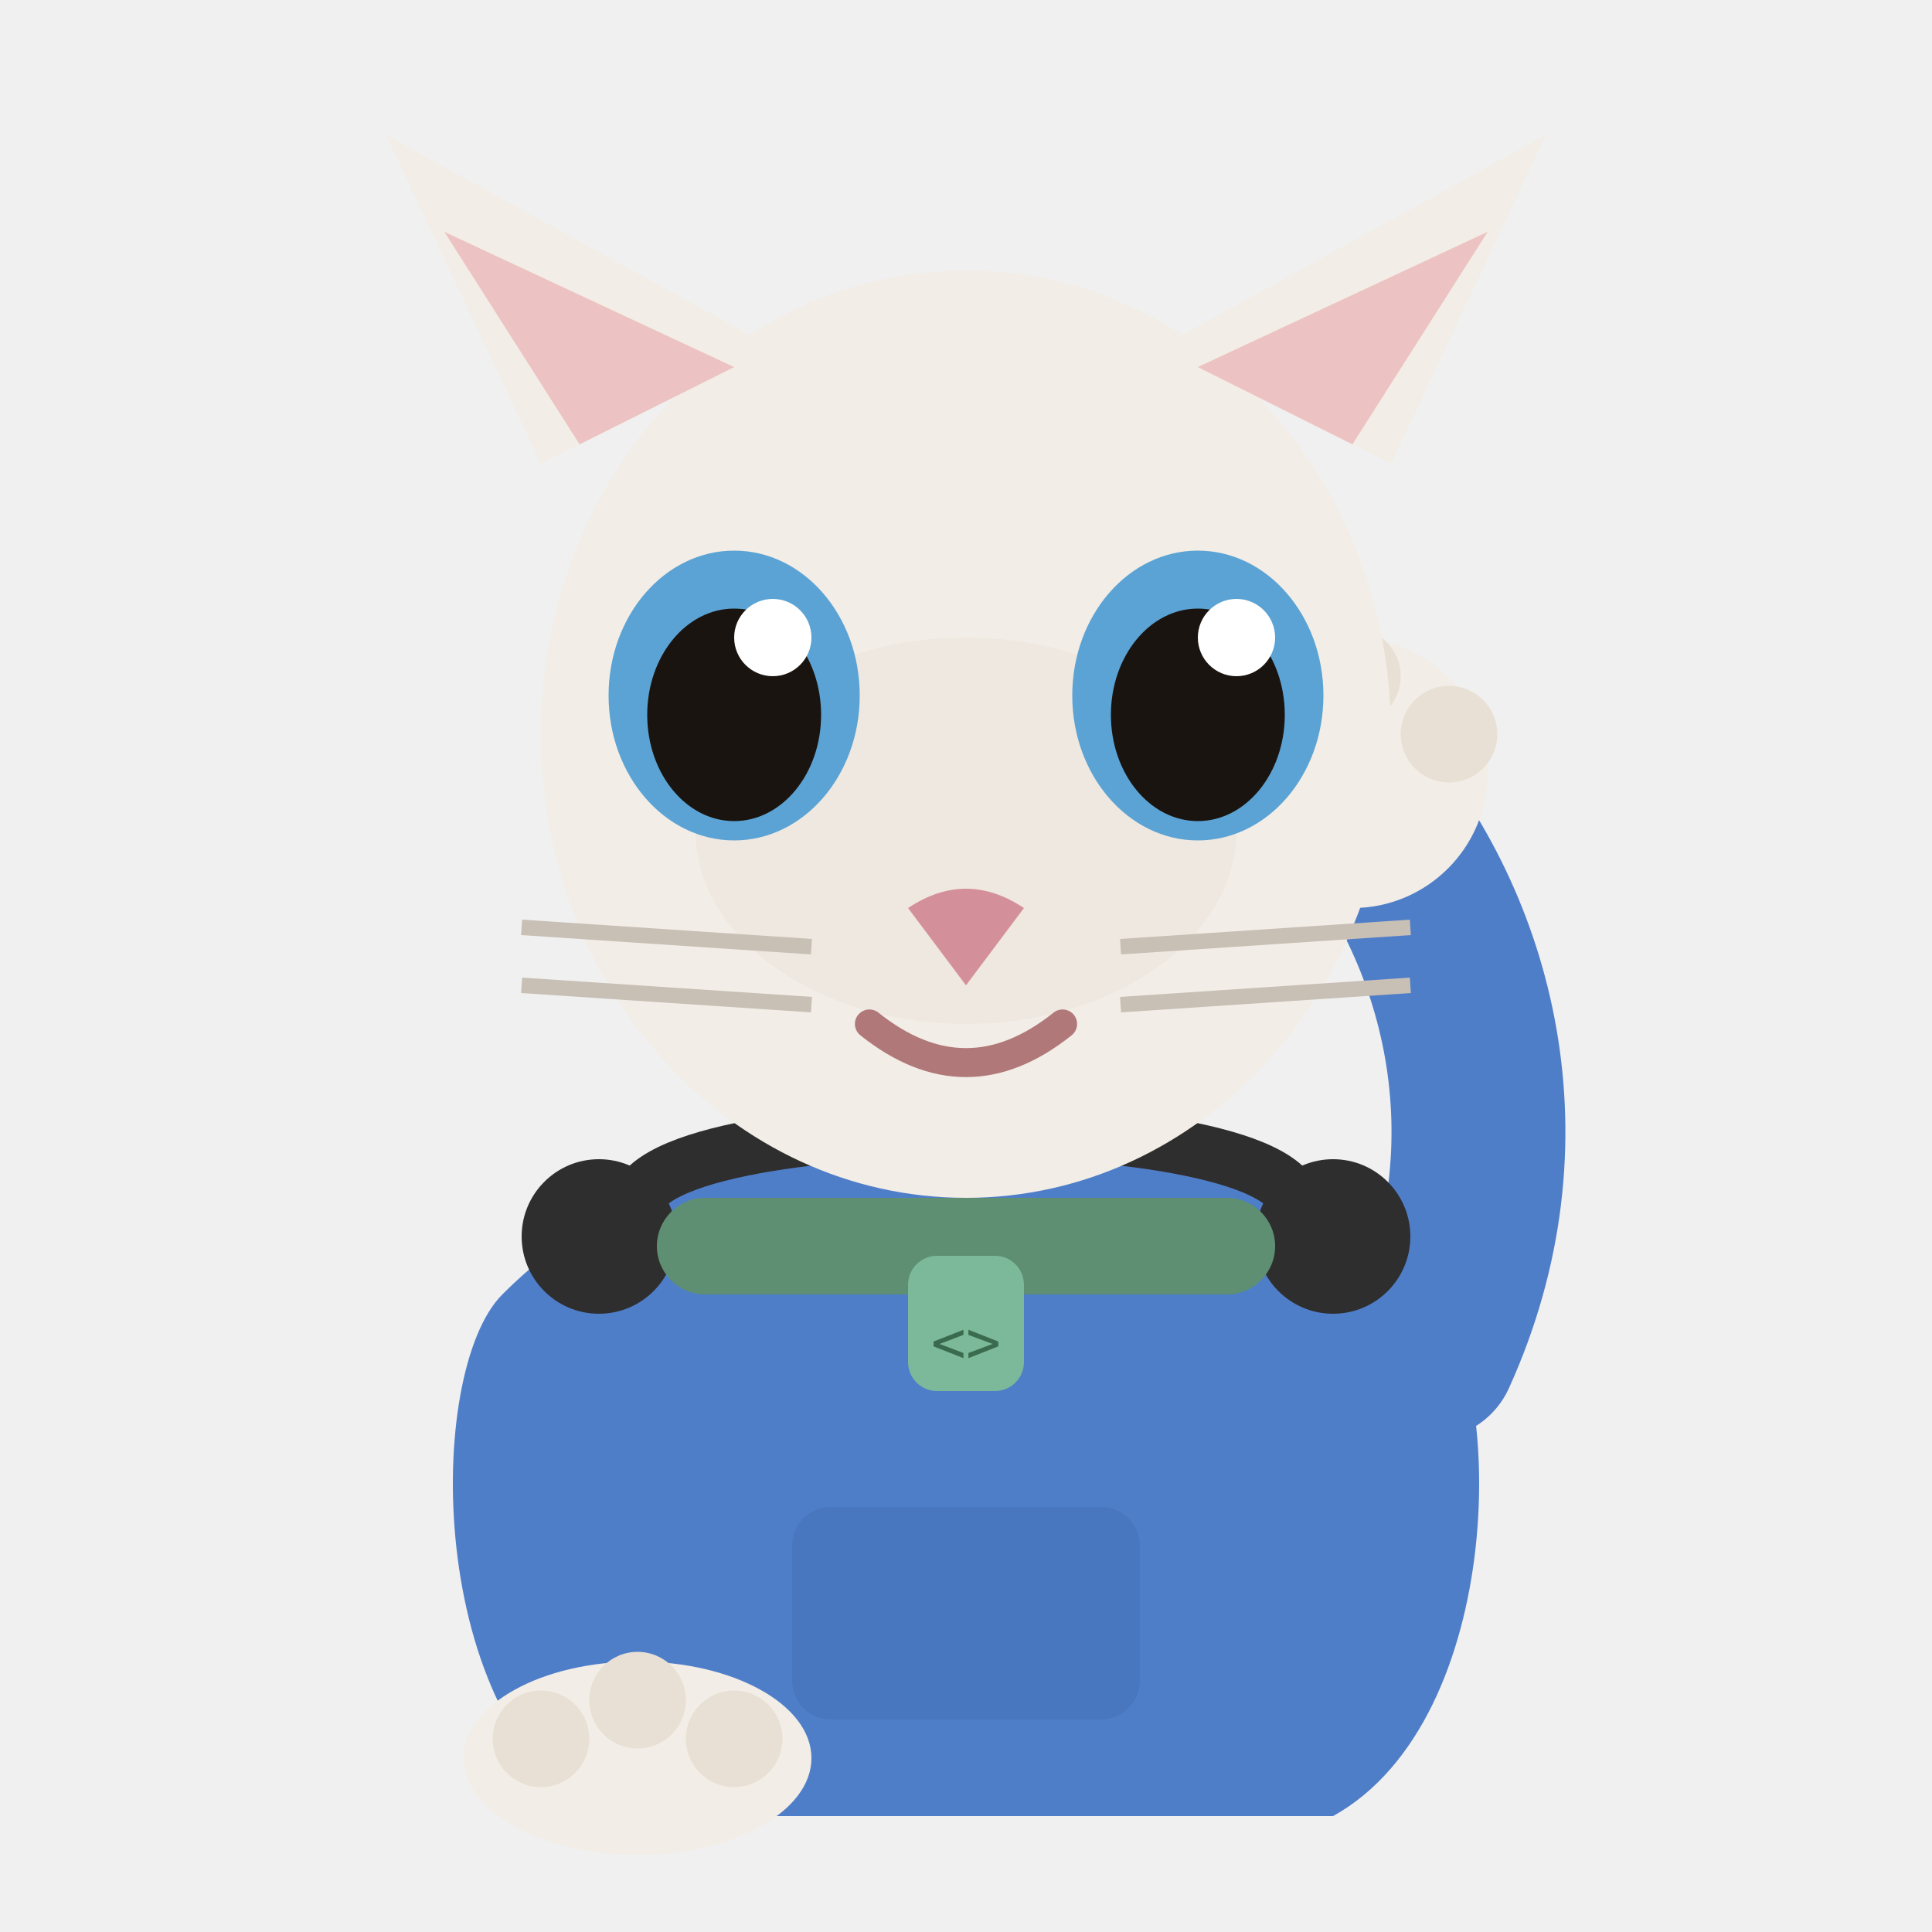
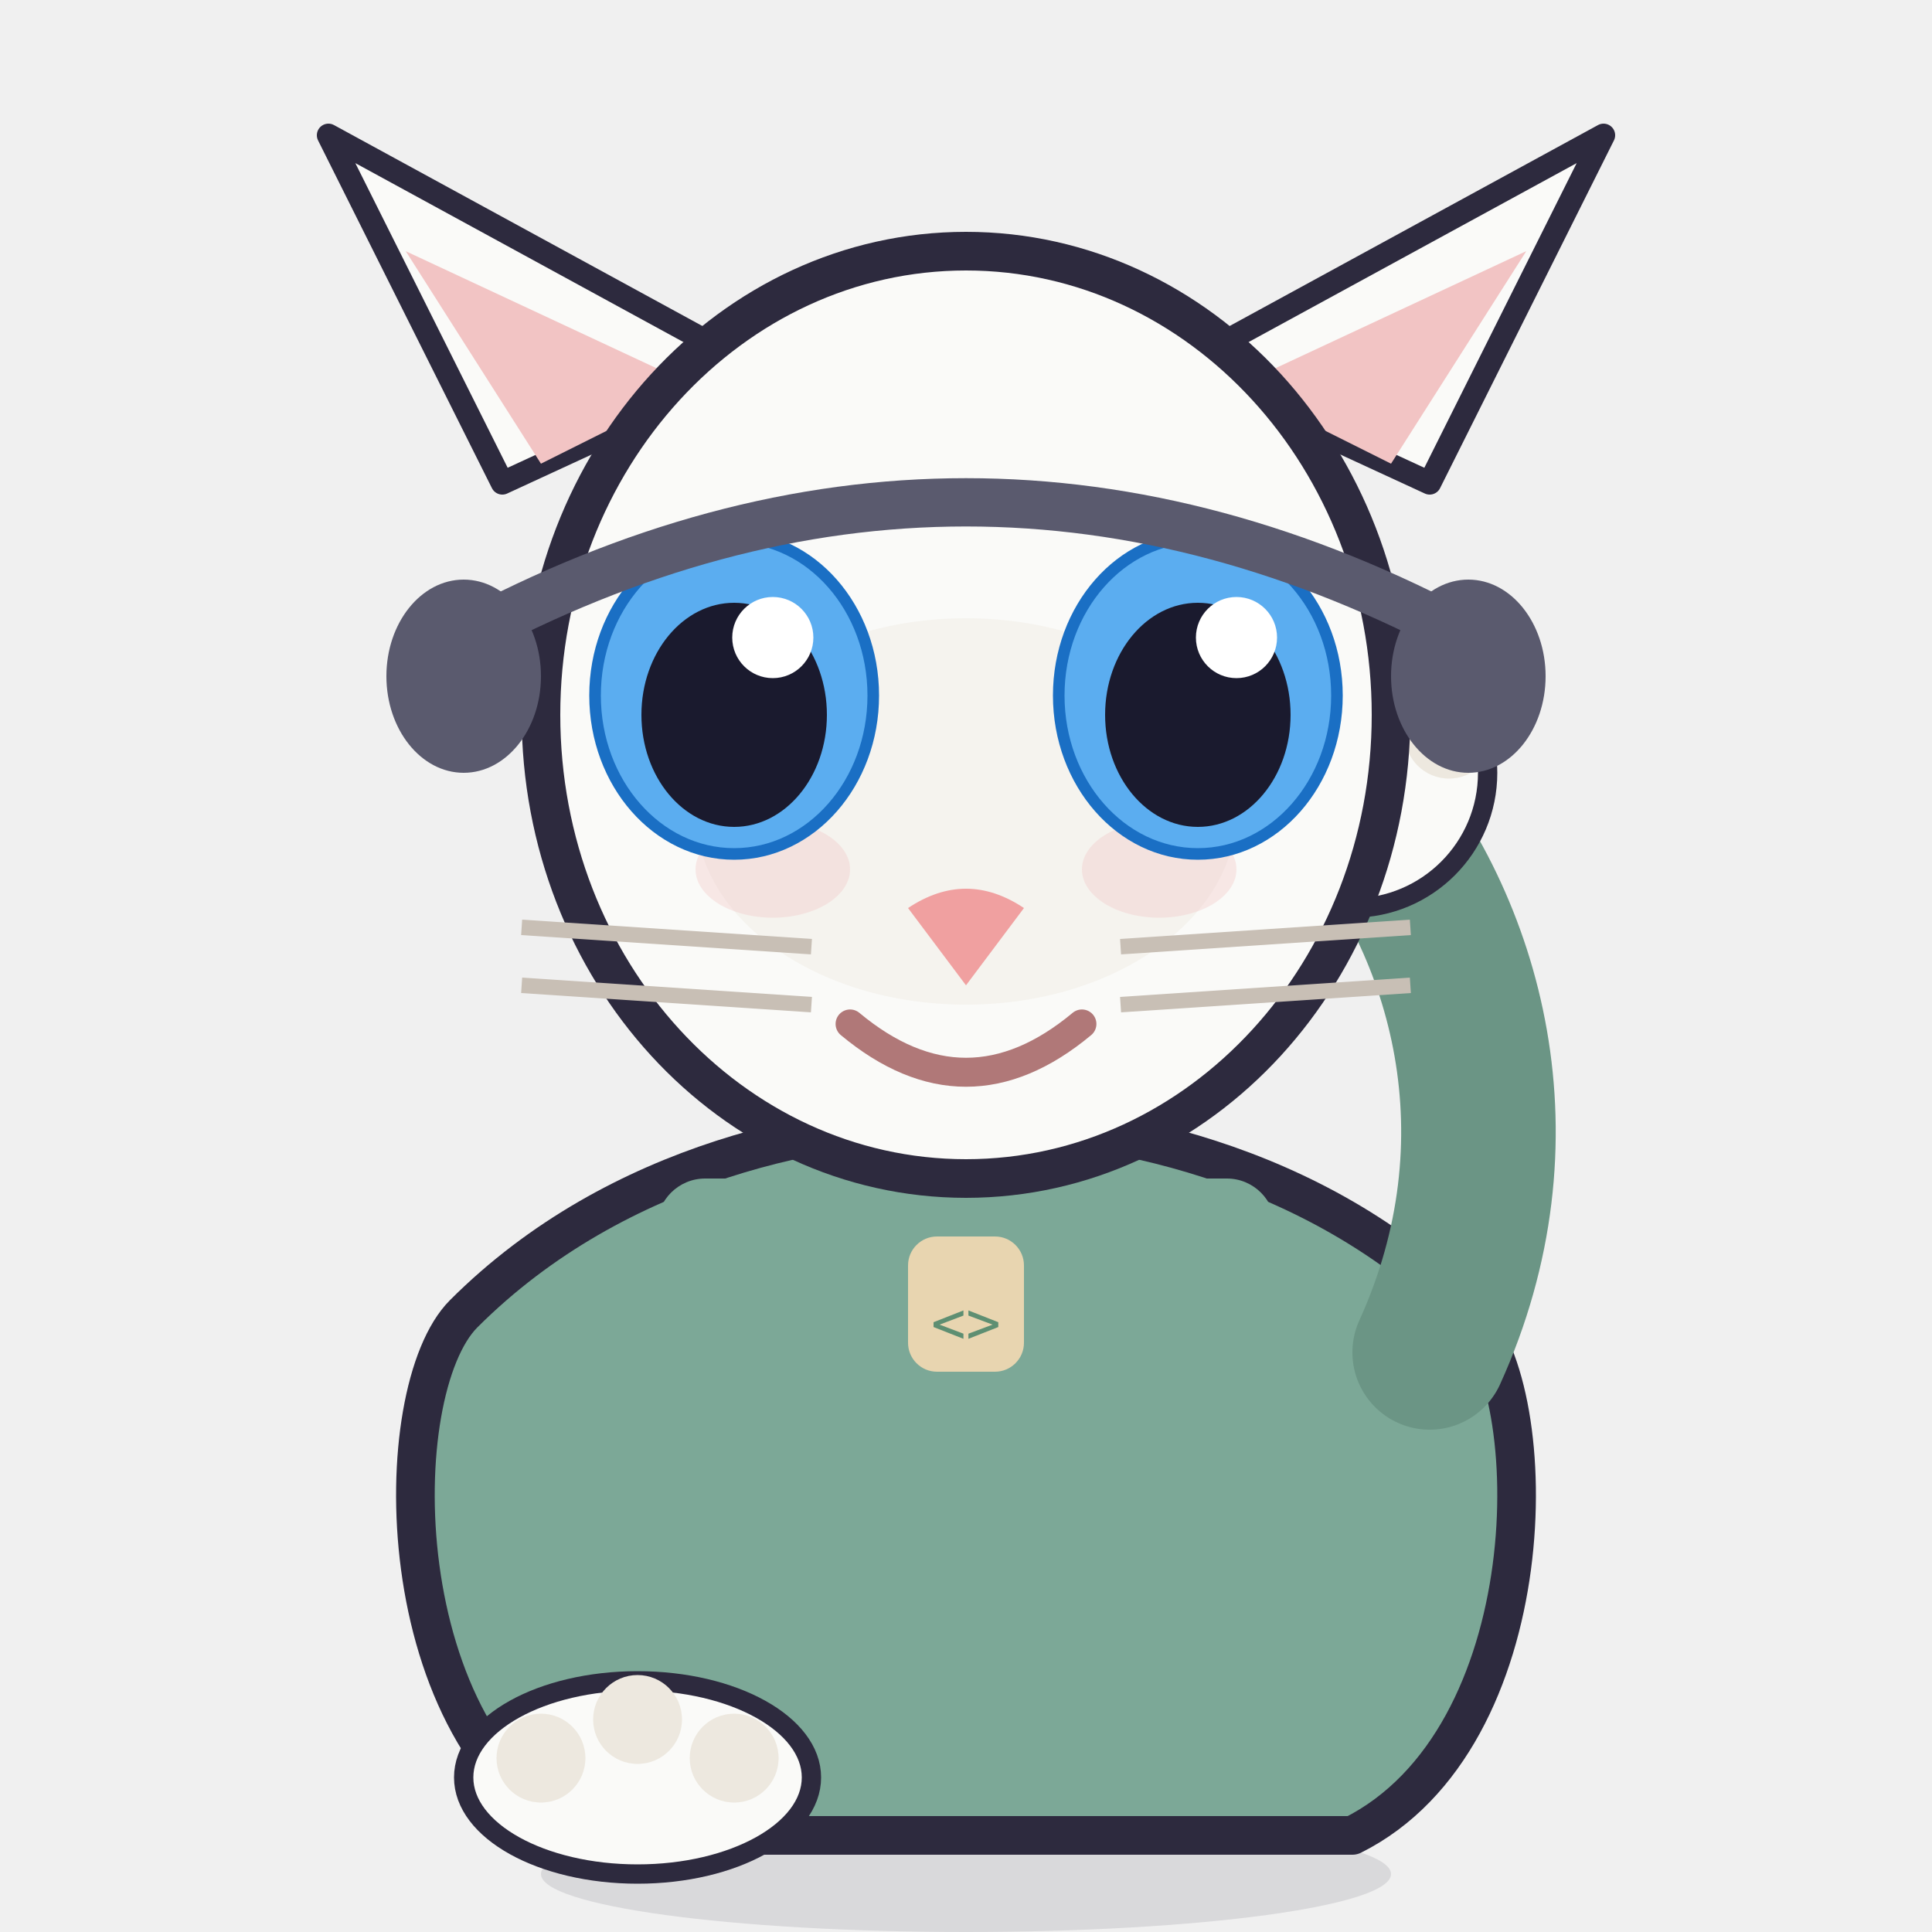
- <svg xmlns="http://www.w3.org/2000/svg" viewBox="0 0 100 100" width="100" height="100" role="img" aria-label="Mid Casey — wave">
-   <path d="M26,67 C22,71 22,89 31,94 L69,94 C78,89 78,71 74,67 C67,60 57,58 50,58 C43,58 33,60 26,67 Z" fill="#4F7EC9" />
-   <rect x="41" y="78" width="18" height="11" rx="2" fill="#3E6BB0" opacity="0.4" />
-   <ellipse cx="33" cy="91" rx="9" ry="5" fill="#F2EDE6" />
-   <circle cx="28" cy="90" r="2.5" fill="#E8E0D4" />
-   <circle cx="33" cy="88" r="2.5" fill="#E8E0D4" />
-   <circle cx="38" cy="90" r="2.5" fill="#E8E0D4" />
-   <path d="M74,70 C79,59 76,48 70,41" stroke="#4F7EC9" stroke-width="9" fill="none" stroke-linecap="round" />
-   <ellipse cx="70" cy="40" rx="7" ry="7" fill="#F2EDE6" />
-   <circle cx="65" cy="38" r="2.5" fill="#E8E0D4" />
-   <circle cx="70" cy="35" r="2.5" fill="#E8E0D4" />
-   <circle cx="75" cy="38" r="2.5" fill="#E8E0D4" />
-   <path d="M33,63 C31,57 69,57 67,63" stroke="#2E2E2E" stroke-width="2.8" fill="none" stroke-linecap="round" />
-   <circle cx="31" cy="64" r="4" fill="#2E2E2E" />
-   <circle cx="69" cy="64" r="4" fill="#2E2E2E" />
-   <rect x="34" y="62" width="32" height="5" rx="2.5" fill="#5E8F72" />
-   <rect x="47" y="65" width="6" height="7" rx="1.5" fill="#7CB89A" />
-   <text x="50" y="70.5" text-anchor="middle" font-family="monospace" font-size="3" fill="#3A6B4F">&lt;&gt;</text>
-   <ellipse cx="50" cy="38" rx="22" ry="24" fill="#F2EDE6" />
-   <ellipse cx="50" cy="43" rx="14" ry="10" fill="#E8E0D4" opacity="0.35" />
-   <path d="M28,24 L20,7 L40,18 Z" fill="#F2EDE6" />
-   <path d="M30,23 L23,12 L38,19 Z" fill="#EAB5B5" opacity="0.75" />
-   <path d="M72,24 L80,7 L60,18 Z" fill="#F2EDE6" />
-   <path d="M70,23 L77,12 L62,19 Z" fill="#EAB5B5" opacity="0.75" />
-   <ellipse cx="38" cy="36" rx="6.5" ry="7.5" fill="#5BA3D4" />
-   <ellipse cx="38" cy="37" rx="4.5" ry="5.5" fill="#1A1410" />
-   <circle cx="40" cy="33" r="2" fill="#fff" />
-   <ellipse cx="62" cy="36" rx="6.5" ry="7.5" fill="#5BA3D4" />
-   <ellipse cx="62" cy="37" rx="4.5" ry="5.5" fill="#1A1410" />
-   <circle cx="64" cy="33" r="2" fill="#fff" />
-   <path d="M47,47 L50,51 L53,47 Q50,45 47,47 Z" fill="#D4909A" />
-   <path d="M45,53 Q50,57 55,53" stroke="#B07878" stroke-width="1.5" fill="none" stroke-linecap="round" />
-   <line x1="27" y1="48" x2="42" y2="49" stroke="#C8BFB5" stroke-width="0.8" />
-   <line x1="27" y1="51" x2="42" y2="52" stroke="#C8BFB5" stroke-width="0.8" />
-   <line x1="58" y1="49" x2="73" y2="48" stroke="#C8BFB5" stroke-width="0.8" />
-   <line x1="58" y1="52" x2="73" y2="51" stroke="#C8BFB5" stroke-width="0.8" />
+ <svg xmlns="http://www.w3.org/2000/svg" viewBox="0 0 100 100" width="100" height="100" role="img" aria-label="Mid Casey, wave">
+   <ellipse cx="50" cy="97" rx="22" ry="3" fill="#2D2A3E" opacity="0.12" />
+   <path d="M24,68 C20,72 20,90 30,95 L70,95 C80,90 80,72 76,68 C68,60 57,58 50,58 C43,58 32,60 24,68 Z" fill="#7CA897" stroke="#2D2A3E" stroke-width="2" stroke-linejoin="round" />
+   <rect x="34" y="61" width="32" height="5" rx="2.5" fill="#7CA897" />
+   <rect x="47" y="64" width="6" height="7" rx="1.5" fill="#E8D5B0" />
+   <text x="50" y="69.5" text-anchor="middle" font-family="monospace" font-size="3" fill="#5E8F72">&lt;&gt;</text>
+   <ellipse cx="33" cy="92" rx="9" ry="5" fill="#FAFAF8" stroke="#2D2A3E" stroke-width="1" />
+   <circle cx="28" cy="91" r="2.3" fill="#EDE8DF" />
+   <circle cx="33" cy="89" r="2.3" fill="#EDE8DF" />
+   <circle cx="38" cy="91" r="2.3" fill="#EDE8DF" />
+   <path d="M74,70 C79,59 76,48 70,41" stroke="#6B9585" stroke-width="8" fill="none" stroke-linecap="round" />
+   <ellipse cx="70" cy="40" rx="7" ry="7" fill="#FAFAF8" stroke="#2D2A3E" stroke-width="1" />
+   <circle cx="65" cy="38" r="2.3" fill="#EDE8DF" />
+   <circle cx="70" cy="35" r="2.3" fill="#EDE8DF" />
+   <circle cx="75" cy="38" r="2.3" fill="#EDE8DF" />
+   <g>
+     <path d="M26,25 L17,7 L39,19 Z" fill="#FAFAF8" stroke="#2D2A3E" stroke-width="1.2" stroke-linejoin="round" />
+     <path d="M28,24 L21,13 L36,20 Z" fill="#F2C4C4" />
+     <path d="M74,25 L83,7 L61,19 Z" fill="#FAFAF8" stroke="#2D2A3E" stroke-width="1.2" stroke-linejoin="round" />
+     <path d="M72,24 L79,13 L64,20 Z" fill="#F2C4C4" />
+     <ellipse cx="50" cy="37" rx="22" ry="24" fill="#FAFAF8" stroke="#2D2A3E" stroke-width="2" stroke-linejoin="round" />
+     <ellipse cx="50" cy="42" rx="14" ry="10" fill="#EDE8DF" opacity="0.4" />
+     <ellipse cx="40" cy="45" rx="4" ry="2.5" fill="#F2C4C4" opacity="0.35" />
+     <ellipse cx="60" cy="45" rx="4" ry="2.5" fill="#F2C4C4" opacity="0.35" />
+     <ellipse cx="38" cy="36" rx="7.2" ry="8.2" fill="#5BADF0" stroke="#1A6FC4" stroke-width="0.6" />
+     <ellipse cx="38" cy="37" rx="4.8" ry="5.8" fill="#1A1A2E" />
+     <circle cx="40" cy="33" r="2.1" fill="#FFFFFF" />
+     <ellipse cx="62" cy="36" rx="7.2" ry="8.2" fill="#5BADF0" stroke="#1A6FC4" stroke-width="0.6" />
+     <ellipse cx="62" cy="37" rx="4.8" ry="5.8" fill="#1A1A2E" />
+     <circle cx="64" cy="33" r="2.1" fill="#FFFFFF" />
+     <path d="M47,47 L50 51 L53,47 Q50,45 47,47 Z" fill="#F0A0A0" />
+     <path d="M44,53 Q50,58 56,53" stroke="#B07878" stroke-width="1.5" fill="none" stroke-linecap="round" />
+     <line x1="27" y1="48" x2="42" y2="49" stroke="#C8BFB5" stroke-width="0.8" />
+     <line x1="27" y1="51" x2="42" y2="52" stroke="#C8BFB5" stroke-width="0.8" />
+     <line x1="58" y1="49" x2="73" y2="48" stroke="#C8BFB5" stroke-width="0.8" />
+     <line x1="58" y1="52" x2="73" y2="51" stroke="#C8BFB5" stroke-width="0.8" />
+     <path d="M24,33 Q50,19 76,33" fill="none" stroke="#5A5A6E" stroke-width="2.5" stroke-linecap="round" />
+     <ellipse cx="24" cy="35" rx="4" ry="5" fill="#5A5A6E" />
+     <ellipse cx="76" cy="35" rx="4" ry="5" fill="#5A5A6E" />
+   </g>
</svg>
